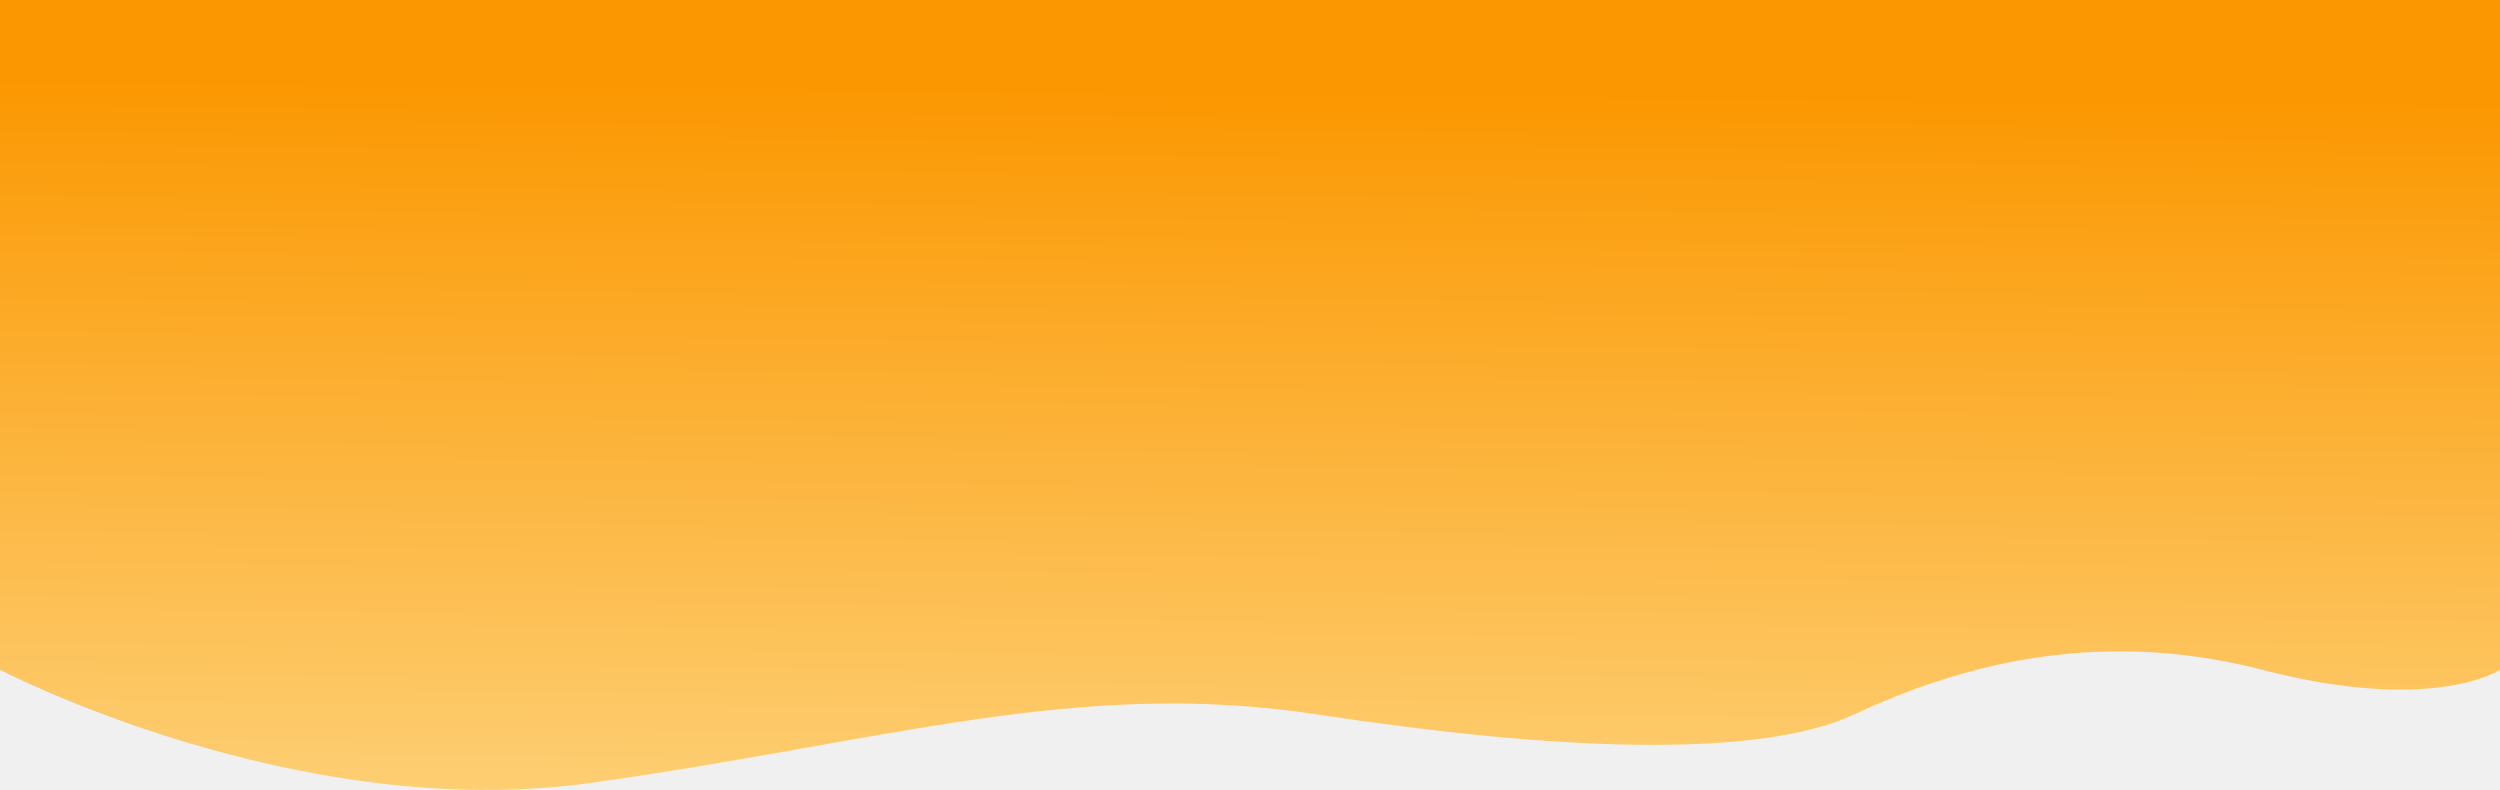
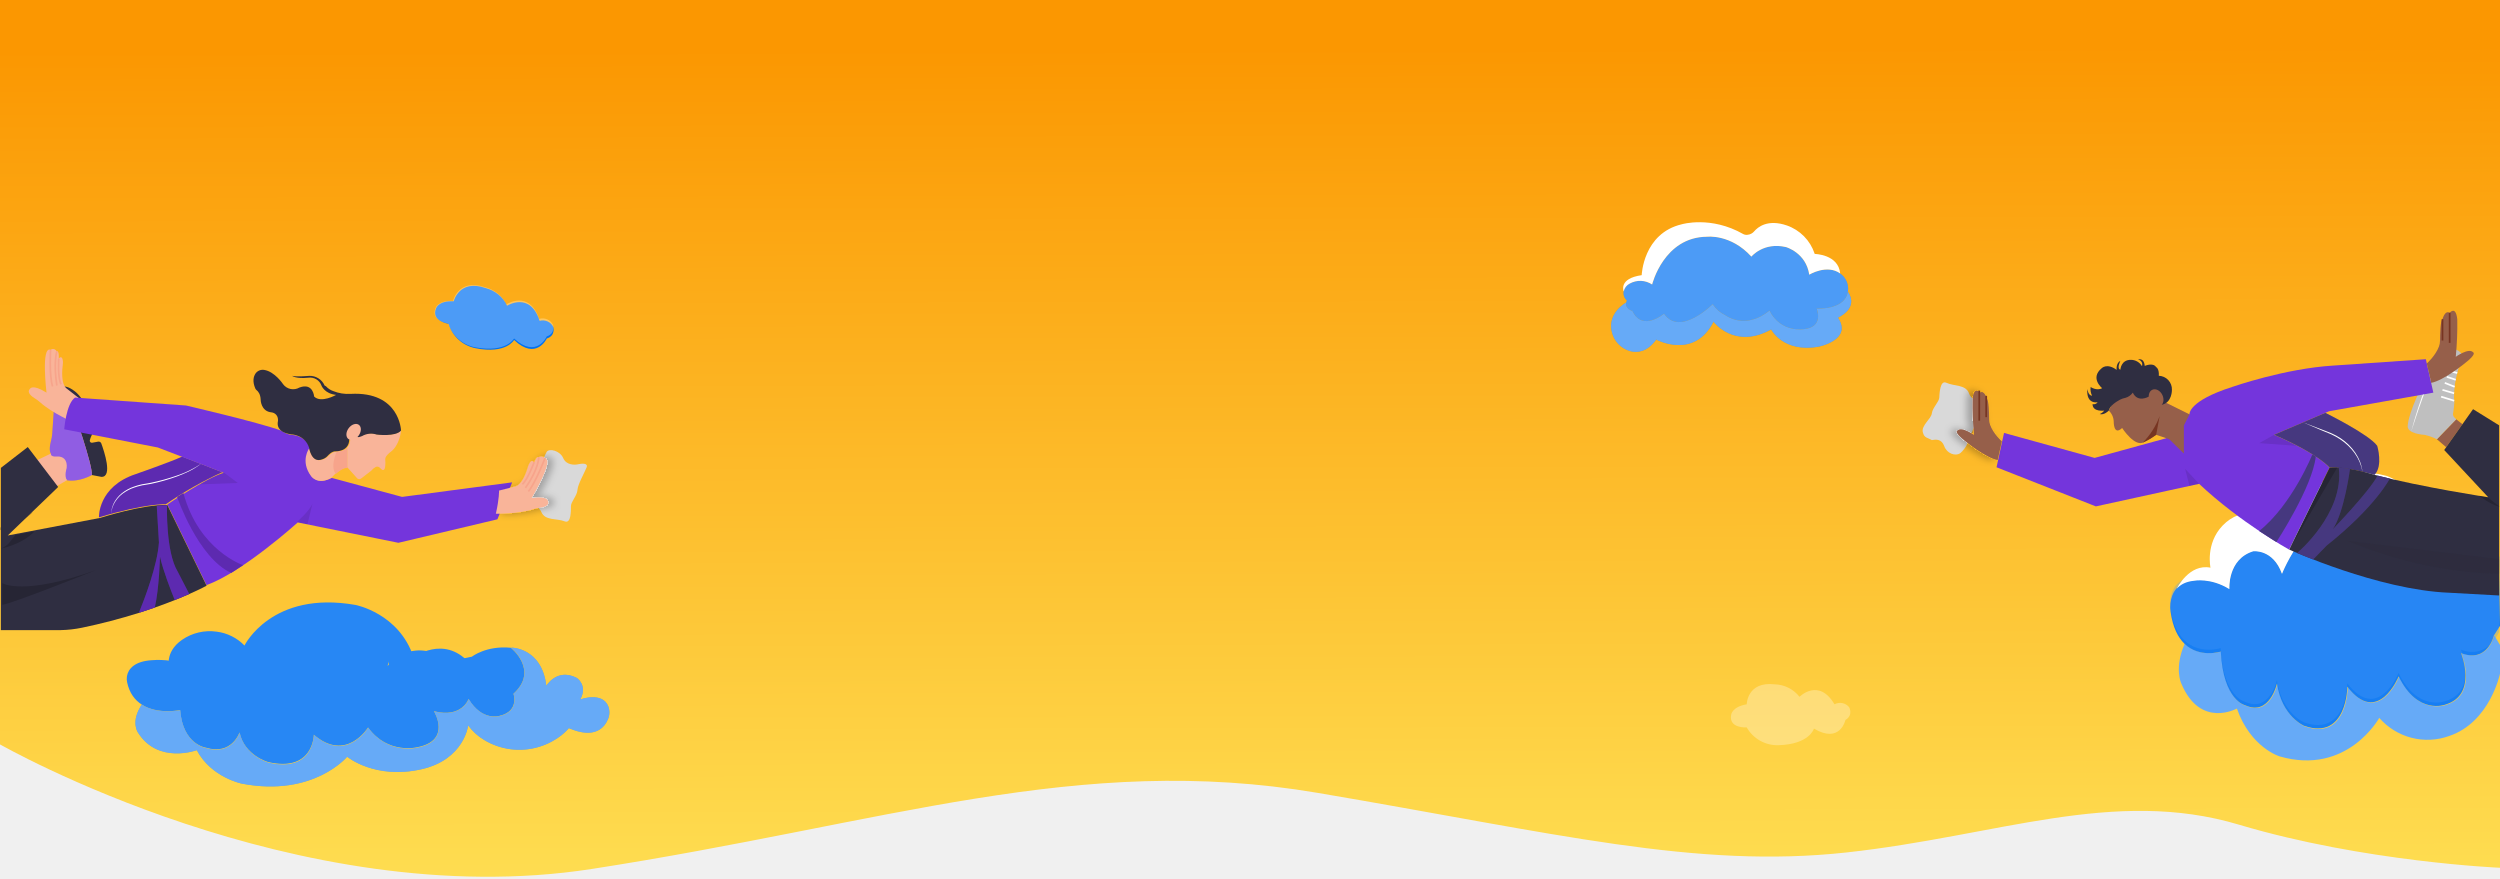
- <svg xmlns="http://www.w3.org/2000/svg" width="1440" height="455" viewBox="0 0 1440 455" fill="none">
-   <path d="M0 0H1440V385.803C1440 385.803 1402 411.479 1303 385.803C1204 360.127 1123 385.803 1068 411.479C1013 437.156 896.5 432.547 758.5 411.479C620.5 390.412 510 427.28 340 450.981C170 474.683 0 385.803 0 385.803V0Z" fill="url(#paint0_linear_347_124)" />
+ <svg xmlns="http://www.w3.org/2000/svg" width="1440" height="506" viewBox="0 0 1440 506" fill="none">
+   <path d="M-0.5 0H1440V499.836C1440 499.836 1361.55 496.5 1289.6 475C1217.65 453.5 1150.7 481.46 1063.76 491C976.822 500.54 896.877 480.08 758.973 456.697C621.069 433.314 510.646 474.234 340.764 500.54C170.882 526.846 -0.5 428.5 -0.5 428.5V0Z" fill="url(#paint0_linear_1527_32)" />
+   <path opacity="0.3" d="M1006.11 405.677C1006.11 405.677 1006.28 392.367 1022.21 394.167C1024.98 394.239 1027.69 394.921 1030.17 396.163C1032.64 397.406 1034.81 399.18 1036.52 401.357C1036.52 401.357 1047.52 390.207 1056.67 405.677C1058.06 404.922 1059.66 404.679 1061.21 404.992C1062.76 405.304 1064.15 406.153 1065.13 407.387C1065.13 407.387 1067.64 411.977 1062.97 414.677C1062.97 414.677 1059.97 428.677 1044.84 419.677C1044.84 419.677 1042.36 428.747 1024.31 429.237C1020.68 429.336 1017.09 428.46 1013.92 426.702C1010.74 424.943 1008.09 422.366 1006.25 419.237L1006.11 418.987C1006.11 418.987 995.59 419.767 997.16 411.637C997.16 411.647 997.65 407.117 1006.11 405.677Z" fill="white" />
+   <path d="M1064.39 168.035C1063.62 172.455 1059.89 177.775 1046.39 177.775C1046.39 177.775 1050.83 188.325 1039.21 189.555C1039.21 189.555 1025.75 191.995 1019.21 178.845C1019.21 178.845 1007.13 190.165 993.825 181.605C990.844 180.167 988.307 177.948 986.485 175.185C986.485 175.185 967.685 194.185 958.485 180.685C958.485 180.685 945.955 191.235 940.295 179.155C940.295 179.155 935.915 177.905 936.675 174.255C936.761 173.836 936.898 173.429 937.085 173.045C936.345 172.419 935.784 171.608 935.46 170.694C935.137 169.78 935.063 168.797 935.245 167.845C935.439 166.879 935.852 165.97 936.452 165.188C937.052 164.406 937.822 163.772 938.705 163.335C940.697 162.225 942.957 161.687 945.235 161.78C947.513 161.874 949.721 162.595 951.615 163.865C951.615 163.865 958.335 136.505 983.255 136.355C983.255 136.355 996.865 134.675 1008.79 147.815C1008.79 147.815 1015.67 139.255 1028.67 142.305C1028.67 142.305 1040.29 145.525 1042.12 158.215C1042.12 158.215 1052.32 151.985 1059.94 157.525C1060.19 157.705 1060.44 157.895 1060.68 158.105C1062.04 159.237 1063.09 160.69 1063.75 162.333C1064.41 163.975 1064.65 165.756 1064.46 167.515C1064.45 167.685 1064.42 167.865 1064.39 168.035Z" fill="#0071F2" />
+   <path opacity="0.3" d="M1064.39 168.035C1063.62 172.455 1059.89 177.775 1046.39 177.775C1046.39 177.775 1050.83 188.325 1039.21 189.555C1039.21 189.555 1025.75 191.995 1019.21 178.845C1019.21 178.845 1007.13 190.165 993.825 181.605C990.844 180.167 988.307 177.948 986.485 175.185C986.485 175.185 967.685 194.185 958.485 180.685C958.485 180.685 945.955 191.235 940.295 179.155C940.295 179.155 935.915 177.905 936.675 174.255C936.761 173.836 936.898 173.429 937.085 173.045C936.345 172.419 935.784 171.608 935.46 170.694C935.137 169.78 935.063 168.797 935.245 167.845C935.439 166.879 935.852 165.97 936.452 165.188C937.052 164.406 937.822 163.772 938.705 163.335C940.697 162.225 942.957 161.687 945.235 161.78C947.513 161.874 949.721 162.595 951.615 163.865C951.615 163.865 958.335 136.505 983.255 136.355C983.255 136.355 996.865 134.675 1008.79 147.815C1008.79 147.815 1015.67 139.255 1028.67 142.305C1028.67 142.305 1040.29 145.525 1042.12 158.215C1042.12 158.215 1052.32 151.985 1059.94 157.525C1060.19 157.705 1060.44 157.895 1060.68 158.105C1062.04 159.237 1063.09 160.69 1063.75 162.333C1064.41 163.975 1064.65 165.756 1064.46 167.515C1064.45 167.685 1064.42 167.865 1064.39 168.035Z" fill="white" />
+   <path d="M1058.65 182.965C1067.19 195.785 1047.58 199.665 1047.58 199.665C1026.99 203.355 1020.2 189.735 1020.2 189.735C999.025 201.545 986.985 185.295 986.985 185.295C975.725 207.435 953.985 195.585 953.985 195.585C948.835 202.675 943.295 203.355 939.055 202.265C936.447 201.545 934.082 200.134 932.211 198.18C930.339 196.226 929.031 193.802 928.425 191.165C925.735 180.165 936.685 174.255 936.685 174.255C935.925 177.905 940.305 179.155 940.305 179.155C945.965 191.235 958.495 180.685 958.495 180.685C967.675 194.135 986.495 175.185 986.495 175.185C988.317 177.948 990.854 180.167 993.835 181.605C1007.14 190.165 1019.22 178.845 1019.22 178.845C1025.79 191.995 1039.22 189.555 1039.22 189.555C1050.84 188.325 1046.4 177.775 1046.4 177.775C1059.88 177.775 1063.61 172.455 1064.4 168.035C1070.92 177.755 1058.65 182.965 1058.65 182.965Z" fill="#0071F2" />
+   <path opacity="0.4" d="M1058.65 182.965C1067.19 195.785 1047.58 199.665 1047.58 199.665C1026.99 203.355 1020.2 189.735 1020.2 189.735C999.025 201.545 986.985 185.295 986.985 185.295C975.725 207.435 953.985 195.585 953.985 195.585C948.835 202.675 943.295 203.355 939.055 202.265C936.447 201.545 934.082 200.134 932.211 198.18C930.339 196.226 929.031 193.802 928.425 191.165C925.735 180.165 936.685 174.255 936.685 174.255C935.925 177.905 940.305 179.155 940.305 179.155C945.965 191.235 958.495 180.685 958.495 180.685C967.675 194.135 986.495 175.185 986.495 175.185C988.317 177.948 990.854 180.167 993.835 181.605C1007.14 190.165 1019.22 178.845 1019.22 178.845C1025.79 191.995 1039.22 189.555 1039.22 189.555C1050.84 188.325 1046.4 177.775 1046.4 177.775C1059.88 177.775 1063.61 172.455 1064.4 168.035C1070.92 177.755 1058.65 182.965 1058.65 182.965Z" fill="white" />
+   <path d="M1059.95 157.525C1052.33 151.985 1042.13 158.215 1042.13 158.215C1040.3 145.525 1028.68 142.305 1028.68 142.305C1015.68 139.305 1008.8 147.815 1008.8 147.815C996.875 134.675 983.265 136.355 983.265 136.355C958.345 136.505 951.625 163.865 951.625 163.865C949.731 162.595 947.523 161.874 945.245 161.78C942.967 161.687 940.707 162.225 938.715 163.335C937.832 163.772 937.062 164.406 936.462 165.188C935.862 165.97 935.449 166.879 935.255 167.845C935.255 167.845 932.025 160.445 945.615 158.495C945.615 158.495 946.405 134.415 968.735 129.175C968.735 129.175 985.435 124.175 1004.08 134.805C1004.84 135.205 1005.71 135.359 1006.57 135.245C1007.32 135.177 1008.05 134.961 1008.72 134.609C1009.39 134.257 1009.98 133.777 1010.47 133.195C1012.4 130.925 1018.11 126.015 1029.26 129.875C1032.97 131.169 1036.33 133.296 1039.1 136.094C1041.86 138.892 1043.94 142.286 1045.19 146.015C1045.21 146.1 1045.23 146.183 1045.27 146.265C1045.27 146.265 1058.93 146.455 1059.95 157.525Z" fill="white" />
+   <path d="M1410.77 423.908C1434.27 415.983 1440 388 1440 388V371.5L1436.71 366C1436.71 366 1433.12 382.143 1417.83 376.154C1417.83 376.154 1427.63 400.293 1408.98 406C1408.98 406 1392.85 412.534 1381.92 389.676C1381.92 389.676 1370.09 419.068 1352.35 395.655C1352.35 395.655 1352.23 426.963 1327.61 418.433C1327.61 418.433 1314.59 413.17 1311.84 393.759C1311.84 393.759 1307.66 412.988 1293.56 406.454C1293.56 406.454 1280.9 403.913 1279.46 375.246C1279.46 375.246 1267.2 379.249 1258.46 370.618C1252.1 385.017 1256.46 393.759 1256.46 393.759C1267.4 419.875 1288.46 408.108 1288.46 408.108C1296.31 430.644 1313.07 435.685 1313.07 435.685C1352.07 446.938 1370.45 413.502 1370.45 413.502C1375.36 419.114 1381.83 423.108 1389.02 424.964C1396.21 426.819 1403.79 426.452 1410.77 423.908Z" fill="#66AAF7" />
+   <path d="M1417.54 376.193C1432.83 382.123 1436.42 366.123 1436.42 366.123L1440 360.5L1439.5 332C1439.62 325.16 1439.5 320.5 1439.5 320.5C1436.95 321.978 1431.36 324.717 1429.65 327.115C1427.94 329.514 1426.76 332.251 1426.19 335.143C1404.96 312.983 1392.29 339.073 1392.29 339.073C1395.44 322.053 1389.68 310.283 1383.44 302.913C1377.13 295.393 1369.21 291.443 1361.13 291.043C1330.04 289.503 1314.38 330.293 1314.38 330.293C1309.25 315.893 1297.83 317.293 1297.83 317.293C1282.9 321.863 1284.06 339.073 1284.06 339.073C1273.19 332.343 1263.63 334.273 1263.63 334.273C1258.89 334.743 1255.77 336.563 1253.77 338.823C1252.7 340.03 1251.85 341.414 1251.27 342.913C1250.12 345.965 1249.78 349.259 1250.27 352.483C1251.55 361.483 1254.56 367.163 1258.17 370.703C1266.91 379.293 1279.17 375.293 1279.17 375.293C1280.61 403.723 1293.27 406.243 1293.27 406.243C1307.37 412.723 1311.55 393.653 1311.55 393.653C1314.32 412.903 1327.32 418.123 1327.32 418.123C1351.94 426.583 1352.06 395.533 1352.06 395.533C1369.8 418.753 1381.63 389.603 1381.63 389.603C1392.56 412.273 1408.69 405.793 1408.69 405.793C1427.34 400.133 1417.54 376.193 1417.54 376.193Z" fill="#177EF3" />
+   <path opacity="0.3" d="M1417.49 374.193C1432.78 380.123 1439.45 364.019 1439.45 364.019V329.263C1439.57 322.423 1436.07 319.233 1436.07 319.233C1433.52 320.711 1431.31 322.717 1429.6 325.115C1427.89 327.514 1426.71 330.251 1426.14 333.143C1404.91 310.983 1392.24 337.073 1392.24 337.073C1395.39 320.053 1389.63 308.283 1383.39 300.913C1377.08 293.393 1369.16 289.443 1361.08 289.043C1329.99 287.503 1314.33 328.293 1314.33 328.293C1309.2 313.893 1297.78 315.293 1297.78 315.293C1282.85 319.863 1284.01 337.073 1284.01 337.073C1273.14 330.343 1263.58 332.273 1263.58 332.273C1258.84 332.743 1255.72 334.563 1253.72 336.823C1252.65 338.03 1251.81 339.414 1251.22 340.913C1250.07 343.965 1249.73 347.259 1250.22 350.483C1251.5 359.483 1254.51 365.163 1258.12 368.703C1266.86 377.293 1279.12 373.293 1279.12 373.293C1280.56 401.723 1293.22 404.243 1293.22 404.243C1307.32 410.723 1311.5 391.653 1311.5 391.653C1314.27 410.903 1327.27 416.123 1327.27 416.123C1351.89 424.583 1352.01 393.533 1352.01 393.533C1369.75 416.753 1381.58 387.603 1381.58 387.603C1392.51 410.273 1408.64 403.793 1408.64 403.793C1427.29 398.133 1417.49 374.193 1417.49 374.193Z" fill="#4C9CF6" />
+   <path d="M1436.12 321.47C1433.57 322.956 1431.38 324.967 1429.67 327.369C1427.97 329.771 1426.8 332.509 1426.24 335.4C1405.01 313.24 1392.34 339.33 1392.34 339.33C1395.49 322.33 1389.73 310.54 1383.49 303.17C1377.13 295.65 1369.26 291.7 1361.18 291.3C1330.09 289.76 1314.43 330.55 1314.43 330.55C1309.3 316.15 1297.88 317.55 1297.88 317.55C1282.95 322.12 1284.11 339.33 1284.11 339.33C1273.24 332.6 1263.68 334.53 1263.68 334.53C1258.94 335 1255.84 336.82 1253.82 339.08C1254.02 338.67 1261.03 324.53 1273.24 326.98C1273.24 326.98 1270.24 313.17 1280.17 302.79C1285.66 297.04 1292.46 294.68 1299.08 296.13C1303.78 297.13 1309.39 300.13 1314.08 307.55C1314.08 307.55 1328.81 261.85 1374.5 274.08C1374.5 274.08 1398.2 280.92 1406.09 317.27C1406.11 317.24 1422.4 298.65 1436.12 321.47Z" fill="white" />
+   <path d="M1408.99 257.574L1403.65 253.004L1414.76 241.504L1418.36 244.324L1408.99 257.574Z" fill="#965F4A" />
+   <path d="M1403.65 253.004C1401.4 251.861 1399.02 251.008 1396.56 250.464C1396.56 250.464 1385.78 249.954 1386.9 244.814C1386.9 244.814 1387.07 239.144 1394.02 224.374C1394.02 224.374 1403.52 195.214 1415.39 201.734C1415.39 201.734 1421.03 204.074 1417.16 210.024C1416.68 210.734 1416.31 211.508 1416.06 212.324C1415.06 215.624 1412.84 224.254 1413.69 231.864C1413.57 233.92 1413.33 235.967 1412.97 237.994C1412.88 238.446 1412.9 238.913 1413.04 239.354C1413.17 239.794 1413.42 240.193 1413.75 240.514L1414.75 241.514L1403.65 253.004Z" fill="#AFAFAF" />
+   <path opacity="0.2" d="M1403.65 253.004C1401.4 251.861 1399.02 251.008 1396.56 250.464C1396.56 250.464 1385.78 249.954 1386.9 244.814C1386.9 244.814 1387.07 239.144 1394.02 224.374C1394.02 224.374 1403.52 195.214 1415.39 201.734C1415.39 201.734 1421.03 204.074 1417.16 210.024C1416.68 210.734 1416.31 211.508 1416.06 212.324C1415.06 215.624 1412.84 224.254 1413.69 231.864C1413.57 233.92 1413.33 235.967 1412.97 237.994C1412.88 238.446 1412.9 238.913 1413.04 239.354C1413.17 239.794 1413.42 240.193 1413.75 240.514L1414.75 241.514L1403.65 253.004Z" fill="white" />
+   <path d="M1388.86 248.554C1390 244.154 1391.29 239.784 1392.69 235.454C1394.09 231.124 1395.6 226.824 1397.32 222.594C1398.18 220.484 1399.15 218.404 1400.19 216.384C1401.2 214.32 1402.33 212.317 1403.57 210.384C1404.79 208.452 1406.16 206.617 1407.66 204.894C1408.42 204.044 1409.25 203.255 1410.14 202.534C1411.03 201.802 1412.05 201.236 1413.14 200.864C1411.07 201.827 1409.28 203.283 1407.91 205.104C1406.47 206.849 1405.16 208.701 1404 210.644C1402.83 212.584 1401.71 214.564 1400.72 216.644C1399.73 218.724 1398.72 220.734 1397.92 222.844C1396.16 227.024 1394.66 231.324 1393.17 235.614C1392.42 237.754 1391.7 239.914 1390.99 242.074C1390.28 244.234 1389.59 246.394 1388.86 248.554Z" fill="white" />
+   <path d="M1406.09 228.494L1413.6 230.834" stroke="white" stroke-miterlimit="10" />
+   <path d="M1406.87 224.564L1413.55 226.534" stroke="white" stroke-miterlimit="10" />
+   <path d="M1408.19 220.524L1413.86 222.784" stroke="white" stroke-miterlimit="10" />
+   <path d="M1409.38 217.044L1414.5 218.754" stroke="white" stroke-miterlimit="10" />
+   <path d="M1411.29 213.764L1415.37 214.854" stroke="white" stroke-miterlimit="10" />
+   <path d="M1261.14 238.674C1261.14 238.674 1260.05 231.044 1285.96 222.804C1285.96 222.804 1316.2 212.224 1344.11 210.564L1397.28 206.904L1401.6 226.164L1341.45 236.904L1309.86 250.444C1309.86 250.444 1333.78 260.444 1341.76 269.384L1318.5 316.564C1318.5 316.564 1290.28 300.904 1266.69 278.684L1207.21 291.684L1150 269.154L1154.32 249.364L1206.5 263.754L1247.7 252.434L1256.16 239.704L1261.14 238.674Z" fill="#7435DC" />
+   <path d="M1239.48 249.604L1249.5 253.004L1257.9 261.244V245.084L1261.14 238.674L1246.08 231.204L1241.91 227.954L1239.48 249.604Z" fill="#965F4A" />
+   <path d="M1214.66 236.504C1215.53 237.318 1216.22 238.295 1216.71 239.38C1217.2 240.464 1217.47 241.635 1217.5 242.824C1217.5 242.824 1217.34 251.224 1222.35 246.534C1222.35 246.534 1229.79 258.014 1234.96 254.614C1237.39 253.395 1239.73 251.998 1241.96 250.434L1245.22 233.154L1237.71 228.454L1235.32 218.574L1221.58 222.804L1214.66 236.504Z" fill="#965F4A" />
+   <path d="M1234.17 255.014C1238.5 250.664 1241.84 245.428 1243.95 239.664L1241.95 250.434C1239.54 252.255 1236.93 253.791 1234.17 255.014V255.014Z" fill="#773522" />
+   <path opacity="0.1" d="M1258.6 270.014L1261.14 279.894L1266.69 278.684L1258.6 270.014Z" fill="black" />
+   <path opacity="0.1" d="M1309.89 250.444L1301.28 255.244L1323.38 256.824L1309.89 250.444Z" fill="black" />
+   <path d="M1339.39 237.794C1339.39 237.794 1364.64 250.234 1369.26 256.794C1369.26 256.794 1372.78 268.224 1367.72 273.504C1367.72 273.504 1353.03 268.934 1341.79 269.354C1341.79 269.354 1336.09 261.854 1309.89 250.414L1339.39 237.794Z" fill="#58469F" />
+   <path opacity="0.2" d="M1339.39 237.794C1339.39 237.794 1364.64 250.234 1369.26 256.794C1369.26 256.794 1372.78 268.224 1367.72 273.504C1367.72 273.504 1353.03 268.934 1341.79 269.354C1341.79 269.354 1336.09 261.854 1309.89 250.414L1339.39 237.794Z" fill="black" />
+   <path d="M1326.54 243.304C1330.23 244.644 1333.9 246.044 1337.54 247.454L1340.29 248.514C1341.2 248.874 1342.12 249.224 1343.03 249.624C1344.84 250.42 1346.58 251.367 1348.24 252.454C1351.55 254.652 1354.41 257.466 1356.66 260.744C1357.77 262.382 1358.69 264.14 1359.41 265.984C1360.1 267.831 1360.56 269.755 1360.79 271.714C1360.11 267.851 1358.56 264.193 1356.26 261.014C1353.98 257.856 1351.15 255.144 1347.89 253.014C1346.27 251.931 1344.57 250.985 1342.8 250.184C1341.02 249.404 1339.16 248.714 1337.37 247.934C1333.76 246.394 1330.14 244.904 1326.54 243.304Z" fill="white" />
+   <path d="M1318.58 316.554C1318.58 316.554 1369.76 339.834 1410.76 341.414L1439.5 343V245L1424.48 235.684L1407.86 259.214L1433.23 286.434C1433.23 286.434 1395.36 280.714 1367.77 273.534C1367.77 273.534 1351.96 268.434 1341.84 269.374L1318.58 316.554Z" fill="#2F2E41" />
+   <path opacity="0.2" d="M1428 285.5C1428 285.5 1434 290.5 1440 292C1437.5 290 1439.72 292.025 1433 286.5L1428 285.5Z" fill="black" />
+   <path opacity="0.2" d="M1352.15 311.49C1353.37 311.969 1391.6 329.779 1439.5 330.5L1439.5 322L1352.15 311.49Z" fill="#262534" />
+   <path d="M1331.95 261.744C1331.95 261.744 1320.22 290.844 1301.28 305.854L1311.18 312.214C1311.18 312.214 1332.03 280.404 1333.86 262.974L1331.95 261.744Z" fill="#58469F" />
+   <path opacity="0.2" d="M1331.95 261.744C1331.95 261.744 1320.22 290.844 1301.28 305.854L1311.18 312.214C1311.18 312.214 1332.03 280.404 1333.86 262.974L1331.95 261.744Z" fill="black" />
+   <path opacity="0.2" d="M1318.53 316.564L1346.27 269.314L1341.79 269.384L1318.53 316.564Z" fill="black" />
+   <path d="M1353.59 270.144C1353.59 270.144 1350.3 295.074 1343.67 304.854C1343.67 304.854 1364.67 283.214 1369.47 273.984L1376.47 275.704C1376.47 275.704 1368.47 291.704 1340.12 314.264L1332.35 322.264L1323.15 318.544C1323.15 318.544 1350.36 295.844 1347.15 269.274C1347.21 269.314 1351.5 269.684 1353.59 270.144Z" fill="#58469F" />
+   <path opacity="0.2" d="M1353.59 270.144C1353.59 270.144 1350.3 295.074 1343.67 304.854C1343.67 304.854 1364.67 283.214 1369.47 273.984L1376.47 275.704C1376.47 275.704 1368.47 291.704 1340.12 314.264L1332.35 322.264L1323.15 318.544C1323.15 318.544 1350.36 295.844 1347.15 269.274C1347.21 269.314 1351.5 269.684 1353.59 270.144Z" fill="black" />
+   <path d="M1397.86 209.354C1397.86 209.354 1402.86 204.944 1404.86 199.544C1405.25 198.487 1405.44 197.37 1405.44 196.244C1405.44 192.844 1405.68 184.244 1406.89 183.864C1406.89 183.864 1408.21 178.434 1411.02 180.184C1411.02 180.184 1414.48 175.814 1415.39 183.864C1415.52 191.092 1415.23 198.321 1414.52 205.514C1414.52 205.514 1422.06 200.134 1424.52 202.934C1424.52 202.934 1426.97 203.684 1419.62 209.354C1419.62 209.354 1407.51 219.204 1400.36 220.524L1397.86 209.354Z" fill="#965F4A" />
+   <path d="M1214.66 236.504C1214.66 236.504 1212.02 239.294 1209.41 238.504C1210.46 238.106 1211.37 237.411 1212.04 236.504C1212.04 236.504 1205.31 237.434 1205.31 232.774C1205.85 232.917 1206.43 232.888 1206.95 232.693C1207.48 232.498 1207.93 232.146 1208.25 231.684C1208.25 231.684 1201.51 233.174 1202.32 223.994C1202.32 223.994 1202.72 227.914 1205.02 227.914C1204.24 226.37 1203.96 224.624 1204.21 222.914C1204.21 222.914 1207.71 225.344 1210.82 223.594C1210.82 223.594 1203.67 217.784 1210.55 212.124C1210.55 212.124 1213.55 208.884 1219.19 213.064C1219.19 213.064 1218.65 209.284 1221.34 207.804C1221.34 207.804 1219.05 212.394 1221.34 212.934C1221.34 212.934 1221.61 207.124 1227.55 207.264C1228.81 207.292 1230.04 207.641 1231.13 208.278C1232.21 208.915 1233.12 209.819 1233.76 210.904C1233.91 210.506 1233.97 210.078 1233.94 209.653C1233.9 209.227 1233.76 208.816 1233.54 208.451C1233.32 208.086 1233.02 207.776 1232.66 207.546C1232.3 207.316 1231.89 207.172 1231.47 207.124C1231.47 207.124 1234.84 205.644 1235.38 210.774C1235.38 210.774 1240.08 208.614 1241.92 211.444C1241.92 211.444 1243.75 212.254 1243.48 216.444C1244.51 216.479 1245.52 216.716 1246.45 217.142C1247.39 217.567 1248.23 218.173 1248.93 218.924C1249.63 219.676 1250.18 220.558 1250.54 221.52C1250.9 222.483 1251.07 223.507 1251.03 224.534C1251.03 224.534 1251.2 231.924 1245.18 233.154L1237.67 228.454C1237.67 228.454 1231.33 232.224 1228.5 226.154C1227.47 227.61 1225.97 228.669 1224.26 229.154C1223.17 229.35 1222.12 229.707 1221.14 230.214C1218.86 231.434 1215.25 233.764 1214.66 236.504Z" fill="#2F2E41" />
+   <path d="M1406.87 183.864V196.144" stroke="#773522" stroke-miterlimit="10" />
+   <path d="M1411 180.184V197.494" stroke="#773522" stroke-miterlimit="10" />
+   <path d="M1244.14 233.972C1246.14 233.032 1246.77 230.155 1245.54 227.546C1244.31 224.937 1241.7 223.584 1239.7 224.524C1237.7 225.464 1237.07 228.341 1238.3 230.95C1239.53 233.559 1242.14 234.912 1244.14 233.972Z" fill="#965F4A" />
+   <path d="M1119.86 256.947C1121.38 261.208 1126.23 262.999 1129.14 261C1130.03 260.391 1133.65 256.5 1133.65 253.5C1138.05 244.625 1143.68 231.158 1143.68 231.158C1141.15 231.436 1135.71 230.928 1134.19 226.666C1132.28 221.34 1125.6 222.603 1121.08 220.464C1117.47 218.753 1117.16 226.56 1117.02 229.051C1116.87 231.542 1113.13 234.839 1112.74 238.09C1112.35 241.342 1106.55 245 1107.55 249C1108.4 252.398 1110.24 252 1112.74 253.5C1114.97 253.079 1118.34 252.686 1119.86 256.947Z" fill="#D9D9D9" />
+   <g filter="url(#filter0_d_1527_32)">
+     <path d="M1153.05 254.24C1153.05 254.24 1148.24 249.992 1146.32 244.79C1145.95 243.772 1145.76 242.696 1145.76 241.611C1145.76 238.336 1145.53 230.052 1144.37 229.686C1144.37 229.686 1143.1 224.455 1140.4 226.141C1140.4 226.141 1137.08 221.931 1136.2 229.686C1136.07 236.648 1136.35 243.611 1137.04 250.541C1137.04 250.541 1129.79 245.358 1127.43 248.056C1127.43 248.056 1125.07 248.778 1132.14 254.24C1132.14 254.24 1143.77 263.728 1150.65 265L1153.05 254.24Z" fill="#965F4A" />
+   </g>
+   <path d="M1144.05 228V240.28" stroke="#773522" stroke-miterlimit="10" />
+   <path d="M1140.05 225V242.31" stroke="#773522" stroke-miterlimit="10" />
+   <path opacity="0.2" d="M7.973 297.153C4.159 301.352 -0.468 304.734 -5.628 307.093C-5.628 307.093 11.273 302.903 18.913 295.093L7.973 297.153Z" fill="black" />
+   <path d="M58.483 274.682L52.913 273.622C53.292 267.412 41.913 235.222 41.913 235.222C37.593 225.132 34.203 224.482 32.472 225.122C32.472 225.122 35.273 219.262 43.083 225.392C43.083 225.392 49.953 229.942 54.383 245.872C54.52 246.353 54.553 246.858 54.481 247.353C54.408 247.847 54.232 248.321 53.962 248.742C52.923 250.238 52.161 251.908 51.712 253.672C51.686 253.859 51.704 254.049 51.765 254.228C51.826 254.406 51.929 254.567 52.065 254.698C52.2 254.829 52.365 254.926 52.546 254.98C52.726 255.035 52.917 255.046 53.102 255.012L56.532 254.382C56.902 254.313 57.285 254.374 57.613 254.557C57.942 254.74 58.197 255.032 58.333 255.382C59.983 259.882 64.993 274.712 58.483 274.682Z" fill="#2F2E41" />
+   <path d="M38.633 276.623L28.032 264.033L29.343 261.243C29.343 261.243 27.832 259.903 29.343 254.143C29.73 252.692 29.984 251.209 30.102 249.713C30.512 244.453 31.383 232.263 31.242 226.953C31.231 226.556 31.345 226.166 31.567 225.837C31.79 225.509 32.11 225.259 32.483 225.123C34.212 224.483 37.602 225.123 41.922 235.223C41.922 235.223 53.312 267.413 52.922 273.623C52.913 273.623 45.693 277.823 38.633 276.623Z" fill="#7435DC" />
+   <path opacity="0.2" d="M38.633 276.623L28.032 264.033L29.343 261.243C29.343 261.243 27.832 259.903 29.343 254.143C29.73 252.692 29.984 251.209 30.102 249.713C30.512 244.453 31.383 232.263 31.242 226.953C31.231 226.556 31.345 226.166 31.567 225.837C31.79 225.509 32.11 225.259 32.483 225.123C34.212 224.483 37.602 225.123 41.922 235.223C41.922 235.223 53.312 267.413 52.922 273.623C52.913 273.623 45.693 277.823 38.633 276.623Z" fill="white" />
+   <path d="M20.562 265.452L29.343 261.242C29.343 261.242 28.793 263.242 32.633 262.952C36.472 262.662 38.922 264.952 38.392 269.622C38.392 269.622 36.833 274.262 38.593 276.622L31.922 280.422L20.562 265.452Z" fill="#F9B499" />
+   <path d="M42.373 243.223C42.373 243.223 30.163 238.123 22.883 231.533C22.046 230.776 21.134 230.106 20.163 229.533C18.233 228.353 15.213 226.043 17.253 224.003C17.253 224.003 18.512 220.943 26.793 226.163C26.793 226.163 23.532 198.993 29.122 201.513C29.122 201.513 31.122 199.893 32.733 202.413C32.733 202.413 34.083 201.513 33.852 206.553C33.852 206.553 35.472 204.343 36.123 207.293C36.291 208.122 36.314 208.975 36.193 209.813C35.792 212.713 34.922 221.603 38.663 224.003L46.112 229.823C46.112 229.823 44.112 234.073 42.373 243.223Z" fill="#F9B499" />
+   <path d="M33.852 206.522C33.852 206.522 33.083 217.522 35.193 221.332" stroke="#F7A48B" stroke-miterlimit="10" />
+   <path d="M29.122 201.482C29.122 201.482 28.262 216.342 30.293 222.602" stroke="#F7A48B" stroke-miterlimit="10" />
+   <path d="M32.733 202.383C32.733 202.383 30.733 208.913 32.733 222.093" stroke="#F7A48B" stroke-miterlimit="10" />
+   <path d="M37.742 241.072L42.373 243.222C42.373 243.222 44.182 233.352 46.112 229.792C46.112 229.792 40.212 235.122 37.742 241.072Z" fill="#F7A48B" />
+   <path d="M57.002 298C57.002 298 56.32 280.243 78.281 273.066C78.281 273.066 98.215 266.11 104.926 263L128 271.979C116.643 277.154 105.768 283.336 95.506 290.45C95.506 290.45 83.899 289.806 57.002 298Z" fill="#7435DC" />
+   <path opacity="0.2" d="M57.002 298C57.002 298 56.32 280.243 78.281 273.066C78.281 273.066 98.215 266.11 104.926 263L128 271.979C116.643 277.154 105.768 283.336 95.506 290.45C95.506 290.45 83.899 289.806 57.002 298Z" fill="black" />
+   <path d="M191.062 275.266L231.606 286.215L295 277.834L286.514 299.125L229.479 312.653L171.502 300.927C171.502 300.927 139.704 329.654 118.941 337L96.382 290.605C96.382 290.605 118.219 275.564 128.871 272.339L90.875 257.747L37 247.265C37 247.265 38.083 232.494 43.229 229L107.125 233.569C107.125 233.569 148.812 243.234 162.083 248.072C163.946 249.519 166.203 250.382 168.563 250.55C170.499 250.72 172.367 251.337 174.02 252.352C175.945 253.576 178.032 255.477 178.594 258.145C177.091 260.613 176.378 263.476 176.548 266.354C176.718 269.233 177.764 271.993 179.546 274.27C179.546 274.27 182.937 279.496 191.062 275.266Z" fill="#7435DC" />
+   <path d="M200 269.123V257.661C200.649 257 201.136 256.197 201.421 255.314C201.707 254.432 201.783 253.494 201.645 252.577L205.946 250.288C205.946 250.288 206.035 251.851 208.464 250.975C209.792 250.25 211.258 249.814 212.766 249.695C214.274 249.577 215.79 249.779 217.215 250.288C217.215 250.288 227.591 251.681 231 248C231 248 230.366 256.517 224.806 260.447C224.806 260.447 221.892 262.606 221.892 264.427C221.892 264.427 222.259 268.228 221.526 270.068C221.471 270.232 221.374 270.378 221.246 270.492C221.118 270.607 220.962 270.686 220.794 270.722C220.627 270.759 220.452 270.75 220.289 270.698C220.125 270.647 219.977 270.553 219.861 270.427L218.721 269.342C218.417 269.055 218.035 268.866 217.624 268.799C217.212 268.731 216.79 268.789 216.412 268.964C215.455 269.482 214.609 270.186 213.924 271.034L207.978 275.64C207.633 275.907 207.2 276.033 206.766 275.993C206.332 275.952 205.929 275.748 205.639 275.421L200 269.123Z" fill="#F9B499" />
+   <path d="M200 258C200 258 198.817 259.895 193.827 260.153C193.827 260.153 191.769 259.935 189.362 262.436C188.683 263.179 187.871 263.797 186.965 264.262C185.339 265.055 182.849 265.73 180.956 263.954C180.956 263.954 178.775 262.297 178.158 258.119C178.158 258.119 172.705 265.423 179.135 274.195C179.135 274.195 182.685 279.781 190.946 275.187C190.946 275.187 196.09 269.015 200 269.402V258Z" fill="#F9B499" />
+   <path d="M200 258C200 258 198.558 260.023 193.907 260.195C193.907 260.195 189.947 268.883 193.44 273C193.44 273 197.583 269.045 200 269.622V258Z" fill="#F7A48B" />
+   <path d="M186.997 222.111C186.266 220.413 185.044 218.972 183.488 217.97C181.933 216.968 180.113 216.451 178.261 216.485C178.261 216.485 171.2 217.18 168.254 216.485C168.254 216.485 170.372 218.307 177.626 217.552C179.218 217.325 180.839 217.656 182.215 218.487C183.59 219.318 184.635 220.598 185.171 222.111C185.171 222.111 186.856 226.75 193.625 227.454C193.625 227.454 184.889 232.416 180.934 228.39C180.934 228.39 180.379 220.259 172.481 223.218C170.945 224.119 169.127 224.418 167.382 224.057C165.637 223.696 164.089 222.701 163.039 221.265C163.039 221.265 158.267 213.979 152.114 213.064C151.172 212.913 150.207 213.031 149.33 213.405C148.454 213.779 147.701 214.394 147.16 215.177C146.061 216.827 145.284 219.565 147.019 223.691C147.202 224.126 147.494 224.507 147.867 224.798C148.623 225.391 150.005 226.921 150.136 230.151C150.136 230.151 150.136 237.025 156.512 237.538C156.512 237.538 160.446 237.95 160.123 242.57C160.123 242.57 157.995 248.93 167.941 250.218C167.941 250.218 175.598 250.369 178.029 257.896C178.029 257.896 179.29 267.044 185.575 264.578C186.815 264.194 187.927 263.481 188.793 262.515C188.793 262.515 191.123 259.697 193.393 259.959C193.393 259.959 201.09 260.241 201.16 253.076L205.861 251.586C205.861 251.586 205.861 252.301 208.524 251.194C209.787 250.454 211.194 249.993 212.651 249.842C214.107 249.691 215.58 249.853 216.968 250.318C216.968 250.318 227.933 251.727 231 248.004C231 248.004 230.314 225.351 201.937 226.871C198.493 227.091 195.044 226.531 191.849 225.23C190.263 224.663 188.845 223.708 187.723 222.453" fill="#2F2E41" />
+   <path opacity="0.1" d="M171 300.688C171 300.688 178.258 294.393 180 290L177.081 302L171 300.688Z" fill="black" />
+   <path opacity="0.1" d="M115 279L137 278.191L128.711 272C124.024 274.063 119.447 276.399 115 279V279Z" fill="black" />
+   <path d="M64 296C64.072 293.366 64.844 290.797 66.237 288.553C67.642 286.305 69.53 284.392 71.767 282.953C72.867 282.217 74.027 281.573 75.234 281.026C75.844 280.763 76.474 280.551 77.094 280.309C77.707 280.06 78.335 279.851 78.975 279.684L80.896 279.179C81.222 279.098 81.537 278.998 81.913 278.937L82.929 278.776C84.231 278.543 85.542 278.372 86.803 278.089C91.941 277.036 97.001 275.64 101.95 273.912C106.935 272.268 111.664 269.942 116 267C113.925 268.612 111.703 270.028 109.361 271.228C107.003 272.398 104.583 273.438 102.113 274.376C97.164 276.18 92.092 277.63 86.935 278.715C85.634 278.987 84.332 279.149 83.041 279.371L82.025 279.522C81.699 279.583 81.394 279.684 81.079 279.754L79.178 280.239C78.547 280.395 77.929 280.597 77.328 280.844C76.718 281.066 76.098 281.278 75.498 281.52C74.316 282.056 73.172 282.67 72.072 283.357C69.854 284.718 67.966 286.547 66.541 288.715C65.075 290.885 64.199 293.395 64 296Z" fill="white" />
+   <path d="M109.224 342.062C115.601 339.228 119 337.362 119 337.362L96.361 290.862C81.959 290.503 57.711 298.316 57.711 298.316L4.467 308.434L33.5 280.5L16 257.5L0.5 269.5V362.948H34.891C39.042 362.866 43.176 362.401 47.241 361.561C58.35 359.251 69.333 356.384 80.149 352.969L80.758 352.769C83.779 351.776 86.625 350.841 89.321 349.905C93.595 348.409 97.447 346.942 100.857 345.585C104.045 344.307 106.841 343.11 109.224 342.062Z" fill="#2F2E41" />
+   <path opacity="0.2" d="M8.973 308.153C5.159 312.352 5.659 313.641 0.5 316C0.5 316 12.273 313.903 19.913 306.093L8.973 308.153Z" fill="black" />
+   <path opacity="0.2" d="M55.514 328.287C55.514 328.287 6.145 348.047 1.295 348.359C1.295 348.359 1.295 344.359 1.295 337.859L1.295 335.859C1.545 336.087 13.697 343.319 55.514 328.287Z" fill="black" />
+   <path d="M109 342.112C106.624 343.158 103.838 344.353 100.66 345.629C98.454 340.229 93.874 328.485 92.149 320.605C92.149 320.605 91.708 339.124 89.142 349.942C86.275 350.938 83.238 351.934 80 353C83.408 344.632 90.676 325.487 91.548 312.447L90.275 291.289C90.275 291.289 93.282 291.06 96.179 291C96.179 291 95.397 317.896 102.344 329.222L109 342.112Z" fill="#7435DC" />
+   <path opacity="0.2" d="M109 342.112C106.624 343.158 103.838 344.353 100.66 345.629C98.454 340.229 93.874 328.485 92.149 320.605C92.149 320.605 91.708 339.124 89.142 349.942C86.275 350.938 83.238 351.934 80 353C83.408 344.632 90.676 325.487 91.548 312.447L90.275 291.289C90.275 291.289 93.282 291.06 96.179 291C96.179 291 95.397 317.896 102.344 329.222L109 342.112Z" fill="black" />
+   <path d="M102 286.22C102 286.22 114.047 321.343 133.177 330L140 325.51C140 325.51 114.587 317.135 105.646 284L102 286.22Z" fill="#7435DC" />
+   <path opacity="0.2" d="M102 286.22C102 286.22 114.047 321.343 133.177 330L140 325.51C140 325.51 114.587 317.135 105.646 284L102 286.22Z" fill="black" />
+   <path d="M206.583 250.892C208.241 248.631 208.29 245.856 206.693 244.692C205.096 243.529 202.457 244.418 200.8 246.679C199.142 248.94 199.093 251.716 200.69 252.879C202.287 254.042 204.926 253.153 206.583 250.892Z" fill="#F9B499" />
+   <path d="M261.355 173.552C261.355 173.552 264.491 160.613 279.671 165.912C282.362 166.597 284.867 167.866 287.01 169.628C289.152 171.39 290.877 173.601 292.063 176.104C292.063 176.104 305.31 167.68 310.808 184.798C312.333 184.369 313.96 184.49 315.403 185.139C316.847 185.788 318.015 186.924 318.701 188.347C318.701 188.347 320.132 193.38 314.962 194.974C314.962 194.974 308.904 207.956 296.113 195.816C296.113 195.816 291.664 204.107 273.899 200.57C270.328 199.859 267.012 198.207 264.298 195.786C261.584 193.365 259.57 190.263 258.466 186.804L258.385 186.529C258.385 186.529 247.921 184.949 251.271 177.372C251.269 177.382 252.759 173.075 261.355 173.552Z" fill="#0071F2" />
+   <path opacity="0.3" d="M260.941 173.3C260.941 173.3 263.851 160.308 279.121 165.342C281.823 165.98 284.351 167.206 286.524 168.93C288.696 170.654 290.46 172.836 291.69 175.318C291.69 175.318 304.788 166.665 310.584 183.685C312.1 183.23 313.729 183.322 315.184 183.946C316.639 184.57 317.826 185.685 318.538 187.096C318.538 187.096 320.056 192.104 314.915 193.787C314.915 193.787 309.084 206.872 296.084 194.956C296.084 194.956 291.779 203.323 273.956 200.095C270.373 199.446 267.029 197.852 264.273 195.479C261.517 193.105 259.449 190.039 258.284 186.599L258.199 186.326C258.199 186.326 247.709 184.928 250.926 177.294C250.924 177.304 252.338 172.971 260.941 173.3Z" fill="white" />
+   <path d="M287.801 412.293C299.257 409.648 295.749 399.578 295.749 399.578C310.65 386.087 294.234 373.135 294.22 373.107C280.098 371.722 271.771 378.264 271.771 378.264L259.08 380.881C236.652 365.375 223.267 383.631 223.267 383.631C226.599 371.729 220.517 363.493 213.922 358.329C207.148 353.137 198.892 350.231 190.351 350.03C157.498 348.952 140.963 377.495 140.963 377.495C135.54 367.411 123.474 368.398 123.474 368.398C107.703 371.589 108.931 383.631 108.931 383.631C102.107 380.813 94.705 379.663 87.345 380.28C82.343 380.608 79.032 381.882 76.927 383.463C75.866 384.232 74.967 385.202 74.282 386.318C73.089 388.335 72.71 390.729 73.223 393.015C74.556 399.312 77.755 403.294 81.571 405.771C90.796 411.782 103.754 408.983 103.754 408.983C105.269 428.911 118.647 430.675 118.647 430.675C133.548 435.209 137.967 421.858 137.967 421.858C140.865 435.328 154.622 438.988 154.622 438.988C180.628 444.872 180.761 423.181 180.761 423.181C199.499 439.428 212 419.024 212 419.024C223.547 434.894 240.588 430.36 240.588 430.36C260.28 426.392 249.932 409.648 249.932 409.648C266.088 413.797 269.877 402.601 269.877 402.601C277.825 415.693 287.801 412.293 287.801 412.293Z" fill="#2787F4" />
+   <path d="M270 381.533C260.65 385.295 259.539 391.257 259.539 391.257C237.042 375.788 223.65 394 223.65 394C226.989 382.133 220.894 373.91 214.286 368.758C207.496 363.579 199.223 360.679 190.664 360.479C157.742 359.404 141.172 387.878 141.172 387.878C135.737 377.819 123.645 378.803 123.645 378.803C107.841 381.986 109.072 394 109.072 394C102.233 391.188 94.816 390.042 87.44 390.656C82.427 390.984 79.144 392.255 77 393.832C77.218 393.546 84.635 383.676 97.556 385.379C97.556 385.379 94.379 375.746 104.903 368.5C110.741 364.489 117.894 362.827 124.918 363.851C130.976 364.64 136.584 367.451 140.82 371.823C140.82 371.823 156.42 339.914 204.795 348.452C204.795 348.452 229.886 353.226 238.231 378.601C238.223 378.601 255.469 365.631 270 381.533Z" fill="#2787F4" />
+   <path d="M350.17 414.292C348.219 418.967 342.688 425.933 327.656 419.397C327.656 419.397 321.88 426.906 309.999 430.326C304.838 431.822 299.426 432.238 294.099 431.546C288.771 430.855 283.642 429.072 279.029 426.307C275.363 424.162 272.177 421.281 269.667 417.846C269.667 417.846 267.414 437.589 242.584 443.124C215.832 449.118 199.965 435.876 199.965 435.876C199.965 435.876 180.539 459.236 139.372 451.388C139.372 451.388 121.651 447.863 113.356 432.103C113.356 432.103 91.109 440.332 79.544 422.062C79.544 422.062 74.933 415.956 81.649 405.887C90.878 411.923 103.84 409.123 103.84 409.123C105.356 429.17 118.739 430.982 118.739 430.982C133.645 435.551 138.066 422.098 138.066 422.098C140.965 435.671 154.727 439.359 154.727 439.359C180.742 445.317 180.876 423.43 180.876 423.43C199.621 439.803 212.127 419.242 212.127 419.242C223.678 435.234 240.725 430.665 240.725 430.665C260.424 426.667 250.073 409.793 250.073 409.793C266.214 413.975 270.025 402.693 270.025 402.693C277.976 415.885 287.956 412.459 287.956 412.459C299.444 409.793 295.907 399.646 295.907 399.646C310.813 386.066 294.391 373 294.391 373C294.391 373 312.041 372.866 314.68 395.049C314.68 395.049 320.842 384.543 332.274 390.508C332.274 390.508 338.646 394.704 334.246 402.876C334.246 402.876 346.927 398.166 350.387 406.888C351.274 409.291 351.196 411.946 350.17 414.292V414.292Z" fill="#0071F2" />
+   <path opacity="0.4" d="M350.17 414.292C348.219 418.967 342.688 425.933 327.656 419.397C327.656 419.397 321.88 426.906 309.999 430.326C304.838 431.822 299.426 432.238 294.099 431.546C288.771 430.855 283.642 429.072 279.029 426.307C275.363 424.162 272.177 421.281 269.667 417.846C269.667 417.846 267.414 437.589 242.584 443.124C215.832 449.118 199.965 435.876 199.965 435.876C199.965 435.876 180.539 459.236 139.372 451.388C139.372 451.388 121.651 447.863 113.356 432.103C113.356 432.103 91.109 440.332 79.544 422.062C79.544 422.062 74.933 415.956 81.649 405.887C90.878 411.923 103.84 409.123 103.84 409.123C105.356 429.17 118.739 430.982 118.739 430.982C133.645 435.551 138.066 422.098 138.066 422.098C140.965 435.671 154.727 439.359 154.727 439.359C180.742 445.317 180.876 423.43 180.876 423.43C199.621 439.803 212.127 419.242 212.127 419.242C223.678 435.234 240.725 430.665 240.725 430.665C260.424 426.667 250.073 409.793 250.073 409.793C266.214 413.975 270.025 402.693 270.025 402.693C277.976 415.885 287.956 412.459 287.956 412.459C299.444 409.793 295.907 399.646 295.907 399.646C310.813 386.066 294.391 373 294.391 373C294.391 373 312.041 372.866 314.68 395.049C314.68 395.049 320.842 384.543 332.274 390.508C332.274 390.508 338.646 394.704 334.246 402.876C334.246 402.876 346.927 398.166 350.387 406.888C351.274 409.291 351.196 411.946 350.17 414.292V414.292Z" fill="white" />
+   <path d="M324.385 263.822C322.609 259.658 316.364 258 314.851 260.319C313.338 262.639 302.041 290.96 302.041 290.96C304.557 290.534 310.034 290.724 311.81 294.889C314.029 300.095 320.648 298.444 325.3 300.315C329.021 301.811 328.866 294 328.866 291.505C328.866 289.009 332.416 285.5 332.62 282.231C332.824 278.962 336.562 272.494 337.875 269.248C338.927 266.651 335.212 266.919 333.224 267.377C331.017 267.928 326.161 267.987 324.385 263.822Z" fill="#D9D9D9" />
+   <g filter="url(#filter1_d_1527_32)">
+     <path d="M285.611 295.909C285.611 295.909 298.556 296.162 307.654 293.165C308.7 292.821 309.779 292.583 310.874 292.455C313.065 292.163 316.675 291.296 315.637 288.689C315.637 288.689 315.696 285.482 306.233 286.873C306.233 286.873 319.726 264.052 313.728 264.1C313.728 264.1 312.563 261.881 310.137 263.486C310.137 263.486 309.275 262.16 307.522 266.72C307.522 266.72 306.927 264.126 305.196 266.488C304.723 267.158 304.37 267.905 304.153 268.696C303.384 271.424 300.708 279.649 296.417 280.314L287.466 282.562C287.466 282.562 287.608 287.113 285.611 295.909Z" fill="#F9B499" />
+   </g>
+   <path d="M307.69 266.175C307.69 266.175 303.961 276.242 300.892 278.954" stroke="#F7A48B" stroke-miterlimit="10" />
+   <path d="M313.996 263.676C313.996 263.676 308.583 277.93 304.346 283.083" stroke="#F7A48B" stroke-miterlimit="10" />
+   <path d="M310.347 263.397C310.347 263.397 310.272 270.318 302.619 281.019" stroke="#F7A48B" stroke-miterlimit="10" />
  <defs>
-     <linearGradient id="paint0_linear_347_124" x1="690" y1="49" x2="682.897" y2="762.788" gradientUnits="userSpaceOnUse">
-       <stop stop-color="#FB9700" />
-       <stop offset="1" stop-color="#FFF7C7" />
+     <filter id="filter0_d_1527_32" x="1120.05" y="221" width="34" height="48" filterUnits="userSpaceOnUse" color-interpolation-filters="sRGB">
+       <feFlood flood-opacity="0" result="BackgroundImageFix" />
+       <feColorMatrix in="SourceAlpha" type="matrix" values="0 0 0 0 0 0 0 0 0 0 0 0 0 0 0 0 0 0 127 0" result="hardAlpha" />
+       <feOffset dx="-3" />
+       <feGaussianBlur stdDeviation="2" />
+       <feComposite in2="hardAlpha" operator="out" />
+       <feColorMatrix type="matrix" values="0 0 0 0 0 0 0 0 0 0 0 0 0 0 0 0 0 0 0.25 0" />
+       <feBlend mode="normal" in2="BackgroundImageFix" result="effect1_dropShadow_1527_32" />
+       <feBlend mode="normal" in="SourceGraphic" in2="effect1_dropShadow_1527_32" result="shape" />
+     </filter>
+     <filter id="filter1_d_1527_32" x="284.611" y="258.903" width="38.209" height="41.011" filterUnits="userSpaceOnUse" color-interpolation-filters="sRGB">
+       <feFlood flood-opacity="0" result="BackgroundImageFix" />
+       <feColorMatrix in="SourceAlpha" type="matrix" values="0 0 0 0 0 0 0 0 0 0 0 0 0 0 0 0 0 0 127 0" result="hardAlpha" />
+       <feOffset dx="3" />
+       <feGaussianBlur stdDeviation="2" />
+       <feComposite in2="hardAlpha" operator="out" />
+       <feColorMatrix type="matrix" values="0 0 0 0 0 0 0 0 0 0 0 0 0 0 0 0 0 0 0.25 0" />
+       <feBlend mode="normal" in2="BackgroundImageFix" result="effect1_dropShadow_1527_32" />
+       <feBlend mode="normal" in="SourceGraphic" in2="effect1_dropShadow_1527_32" result="shape" />
+     </filter>
+     <linearGradient id="paint0_linear_1527_32" x1="720.5" y1="27.192" x2="721.885" y2="613.594" gradientUnits="userSpaceOnUse">
+       <stop stop-color="#FB9701" />
+       <stop offset="1" stop-color="#FFED63" />
    </linearGradient>
  </defs>
</svg>
